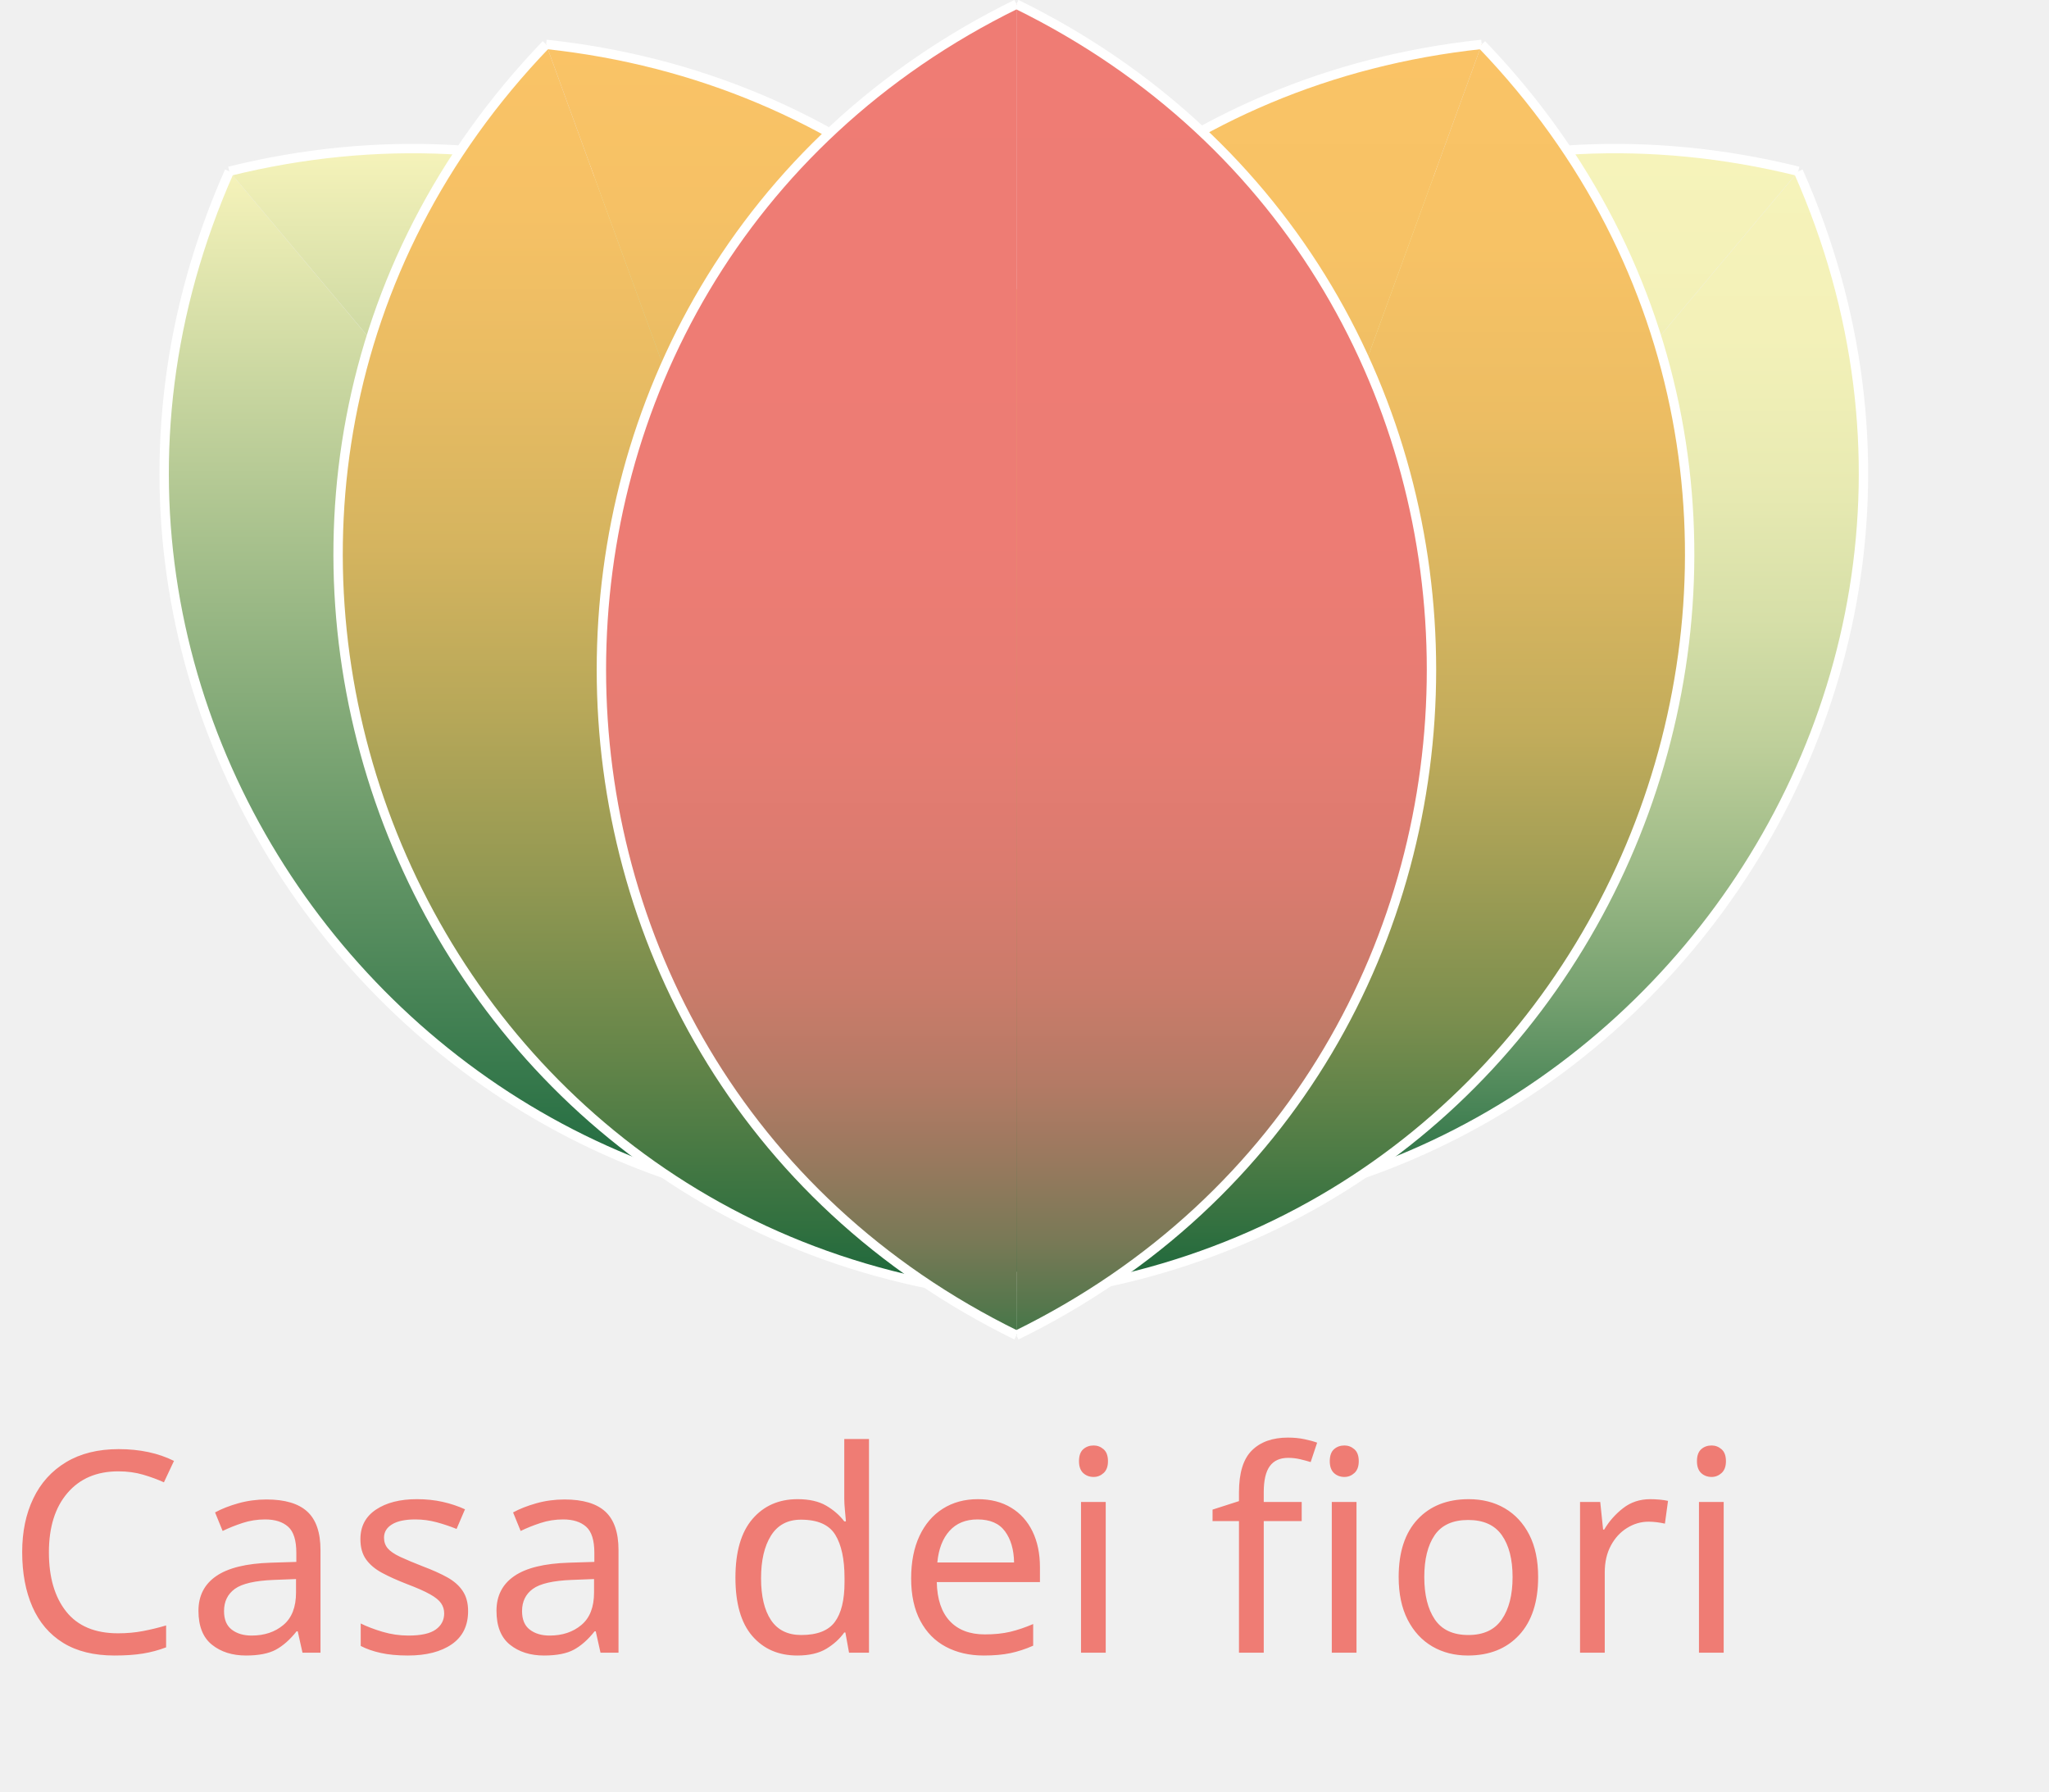
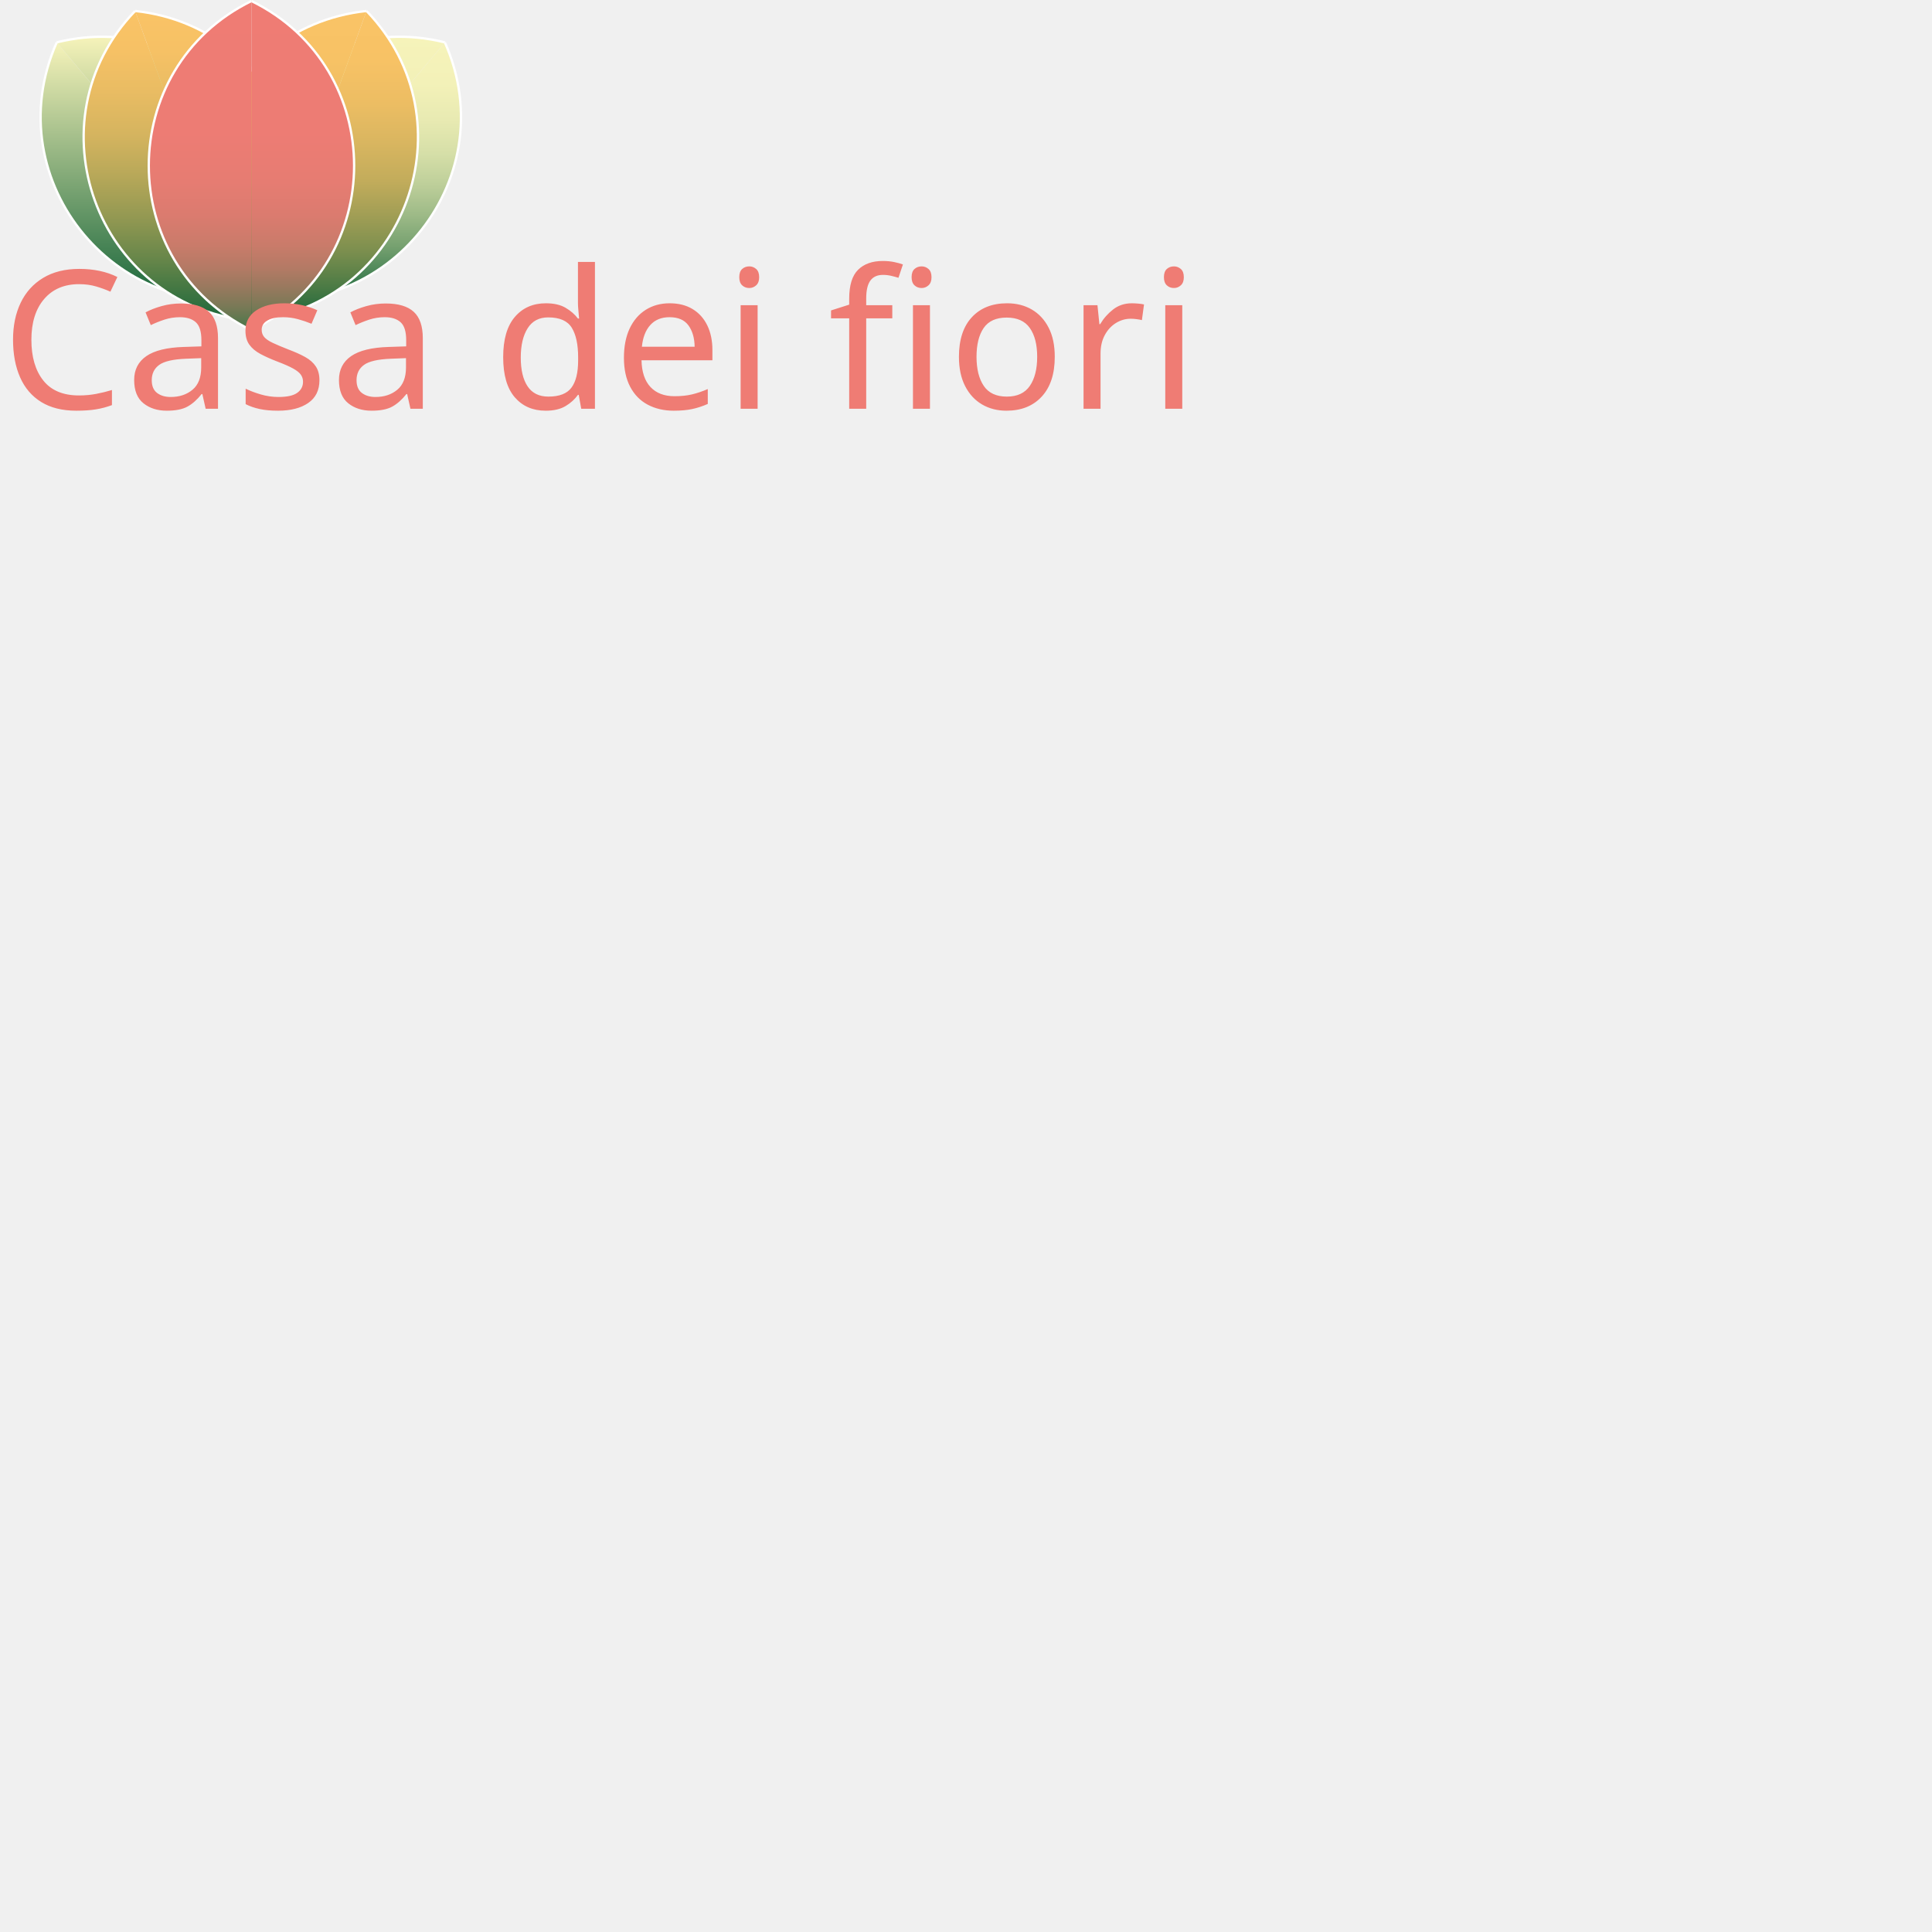
- <svg xmlns="http://www.w3.org/2000/svg" xmlns:xlink="http://www.w3.org/1999/xlink" id="Livello_1" data-name="Livello 1" viewBox="0 0 524.73 458.8">
+ <svg xmlns="http://www.w3.org/2000/svg" xmlns:xlink="http://www.w3.org/1999/xlink" id="Livello_1" data-name="Livello 1" viewBox="0 0 2000 2000">
  <defs>
-     <style>.cls-1,.cls-10,.cls-2,.cls-3,.cls-4,.cls-5,.cls-6,.cls-7,.cls-8,.cls-9{stroke:#fff;stroke-miterlimit:10;stroke-width:2.4px;}.cls-1{fill:url(#Sfumatura_senza_nome_109);}.cls-2{fill:url(#Sfumatura_senza_nome_109-2);}.cls-3{fill:url(#Sfumatura_senza_nome_111);}.cls-4{fill:url(#Sfumatura_senza_nome_111-2);}.cls-5{fill:url(#Sfumatura_senza_nome_205);}.cls-6{fill:url(#Sfumatura_senza_nome_205-2);}.cls-7{fill:url(#Sfumatura_senza_nome_206);}.cls-8{fill:url(#Sfumatura_senza_nome_206-2);}.cls-9{fill:url(#Sfumatura_senza_nome_207);}.cls-10{fill:url(#Sfumatura_senza_nome_207-2);}.cls-11{font-size:72px;fill:#ef7c74;font-family:SegoeScript, Segoe Script;letter-spacing:0.01em;}</style>
+     <style>
+         .cls-1,.cls-10,.cls-2,.cls-3,.cls-4,.cls-5,.cls-6,.cls-7,.cls-8,.cls-9{stroke:#fff;stroke-miterlimit:10;stroke-width:2.4px;}
+         .cls-1{fill:url(#Sfumatura_senza_nome_109);}
+         .cls-2{fill:url(#Sfumatura_senza_nome_109-2);}
+         .cls-3{fill:url(#Sfumatura_senza_nome_111);}
+         .cls-4{fill:url(#Sfumatura_senza_nome_111-2);}
+         .cls-5{fill:url(#Sfumatura_senza_nome_205);}
+         .cls-6{fill:url(#Sfumatura_senza_nome_205-2);}
+         .cls-7{fill:url(#Sfumatura_senza_nome_206);}
+         .cls-8{fill:url(#Sfumatura_senza_nome_206-2);}
+         .cls-9{fill:url(#Sfumatura_senza_nome_207);}
+         .cls-10{fill:url(#Sfumatura_senza_nome_207-2);}
+         .cls-11{font-size:200px;fill:#ef7c74;font-family:SegoeScript, Segoe Script;letter-spacing:0.01em;}
+     </style>
    <linearGradient id="Sfumatura_senza_nome_109" x1="1000.37" y1="278.97" x2="1000.37" y2="545.86" gradientTransform="matrix(-1, 0, 0, 1, 1694.28, 0)" gradientUnits="userSpaceOnUse">
      <stop offset="0" stop-color="#f6f3ba" />
      <stop offset="0.16" stop-color="#f3f1b8" />
      <stop offset="0.3" stop-color="#e8eab2" />
      <stop offset="0.43" stop-color="#d6dfa8" />
      <stop offset="0.55" stop-color="#becf9a" />
      <stop offset="0.67" stop-color="#9dba87" />
      <stop offset="0.79" stop-color="#76a170" />
      <stop offset="0.9" stop-color="#488456" />
      <stop offset="1" stop-color="#19663b" />
    </linearGradient>
    <linearGradient id="Sfumatura_senza_nome_109-2" x1="1017.06" y1="273.16" x2="1017.06" y2="540.05" xlink:href="#Sfumatura_senza_nome_109" />
    <linearGradient id="Sfumatura_senza_nome_111" x1="1065.24" y1="246.48" x2="1065.24" y2="566.73" gradientTransform="matrix(-1, 0, 0, 1, 1694.28, 0)" gradientUnits="userSpaceOnUse">
      <stop offset="0" stop-color="#fac366" />
      <stop offset="0.16" stop-color="#f7c265" />
      <stop offset="0.3" stop-color="#ecbd63" />
      <stop offset="0.42" stop-color="#dab660" />
      <stop offset="0.55" stop-color="#c2ac5b" />
      <stop offset="0.66" stop-color="#a19e55" />
      <stop offset="0.78" stop-color="#7a8e4e" />
      <stop offset="0.89" stop-color="#4c7b45" />
      <stop offset="1" stop-color="#19663b" />
    </linearGradient>
    <linearGradient id="Sfumatura_senza_nome_111-2" x1="1011.95" y1="246.48" x2="1011.95" y2="566.73" xlink:href="#Sfumatura_senza_nome_111" />
    <linearGradient id="Sfumatura_senza_nome_205" x1="494.47" y1="278.97" x2="494.47" y2="545.86" gradientUnits="userSpaceOnUse">
      <stop offset="0" stop-color="#f6f3ba" />
      <stop offset="1" stop-color="#19663b" />
    </linearGradient>
    <linearGradient id="Sfumatura_senza_nome_205-2" x1="511.16" y1="273.16" x2="511.16" y2="540.05" xlink:href="#Sfumatura_senza_nome_205" />
    <linearGradient id="Sfumatura_senza_nome_206" x1="559.33" y1="246.48" x2="559.33" y2="566.73" gradientUnits="userSpaceOnUse">
      <stop offset="0" stop-color="#fac366" />
      <stop offset="0.13" stop-color="#f6c165" />
      <stop offset="0.26" stop-color="#e9bc63" />
      <stop offset="0.4" stop-color="#d5b45f" />
      <stop offset="0.53" stop-color="#b8a859" />
      <stop offset="0.67" stop-color="#929852" />
      <stop offset="0.81" stop-color="#648549" />
      <stop offset="0.95" stop-color="#2f6f3f" />
      <stop offset="1" stop-color="#19663b" />
    </linearGradient>
    <linearGradient id="Sfumatura_senza_nome_206-2" x1="506.05" y1="246.48" x2="506.05" y2="566.73" xlink:href="#Sfumatura_senza_nome_206" />
    <linearGradient id="Sfumatura_senza_nome_207" x1="648" y1="236.2" x2="648" y2="577.01" gradientUnits="userSpaceOnUse">
      <stop offset="0" stop-color="#ef7c74" />
      <stop offset="0.4" stop-color="#ed7c74" />
      <stop offset="0.55" stop-color="#e67c72" />
      <stop offset="0.65" stop-color="#db7b6f" />
      <stop offset="0.74" stop-color="#ca7b6a" />
      <stop offset="0.81" stop-color="#b47a65" />
      <stop offset="0.87" stop-color="#98795e" />
      <stop offset="0.93" stop-color="#787956" />
      <stop offset="0.98" stop-color="#54774c" />
      <stop offset="1" stop-color="#437748" />
    </linearGradient>
    <linearGradient id="Sfumatura_senza_nome_207-2" x1="541.71" y1="236.2" x2="541.71" y2="577.01" xlink:href="#Sfumatura_senza_nome_207" />
  </defs>
  <path class="cls-1" d="M576,540.05h0C729.2,578,859,423.23,795.09,279h0" transform="translate(-334.55 -235.12)" />
  <path class="cls-2" d="M576,540.05h0c-63.94-144.27,65.9-299,219.07-261.08h0" transform="translate(-334.55 -235.12)" />
  <path class="cls-3" d="M597.4,566.73h0C488,453,557.05,263.23,714,246.48h0" transform="translate(-334.55 -235.12)" />
  <path class="cls-4" d="M597.4,566.73h0C754.31,550,823.39,360.17,714,246.48h0" transform="translate(-334.55 -235.12)" />
  <path class="cls-5" d="M612.35,540.05h0C459.17,578,329.33,423.23,393.28,279h0" transform="translate(-334.55 -235.12)" />
  <path class="cls-6" d="M612.35,540.05h0c63.95-144.27-65.9-299-219.07-261.08h0" transform="translate(-334.55 -235.12)" />
  <path class="cls-7" d="M591,566.73h0C700.4,453,631.32,263.23,474.41,246.48h0" transform="translate(-334.55 -235.12)" />
  <path class="cls-8" d="M591,566.73h0C434.06,550,365,360.17,474.41,246.48h0" transform="translate(-334.55 -235.12)" />
  <path class="cls-9" d="M594.85,577h0c141.72-69.41,141.72-271.4,0-340.81h0" transform="translate(-334.55 -235.12)" />
  <path class="cls-10" d="M594.85,577h0c-141.72-69.41-141.72-271.4,0-340.81h0" transform="translate(-334.55 -235.12)" />
  <text class="cls-11" transform="translate(1.29 423.16)">Casa dei fiori</text>
</svg>
